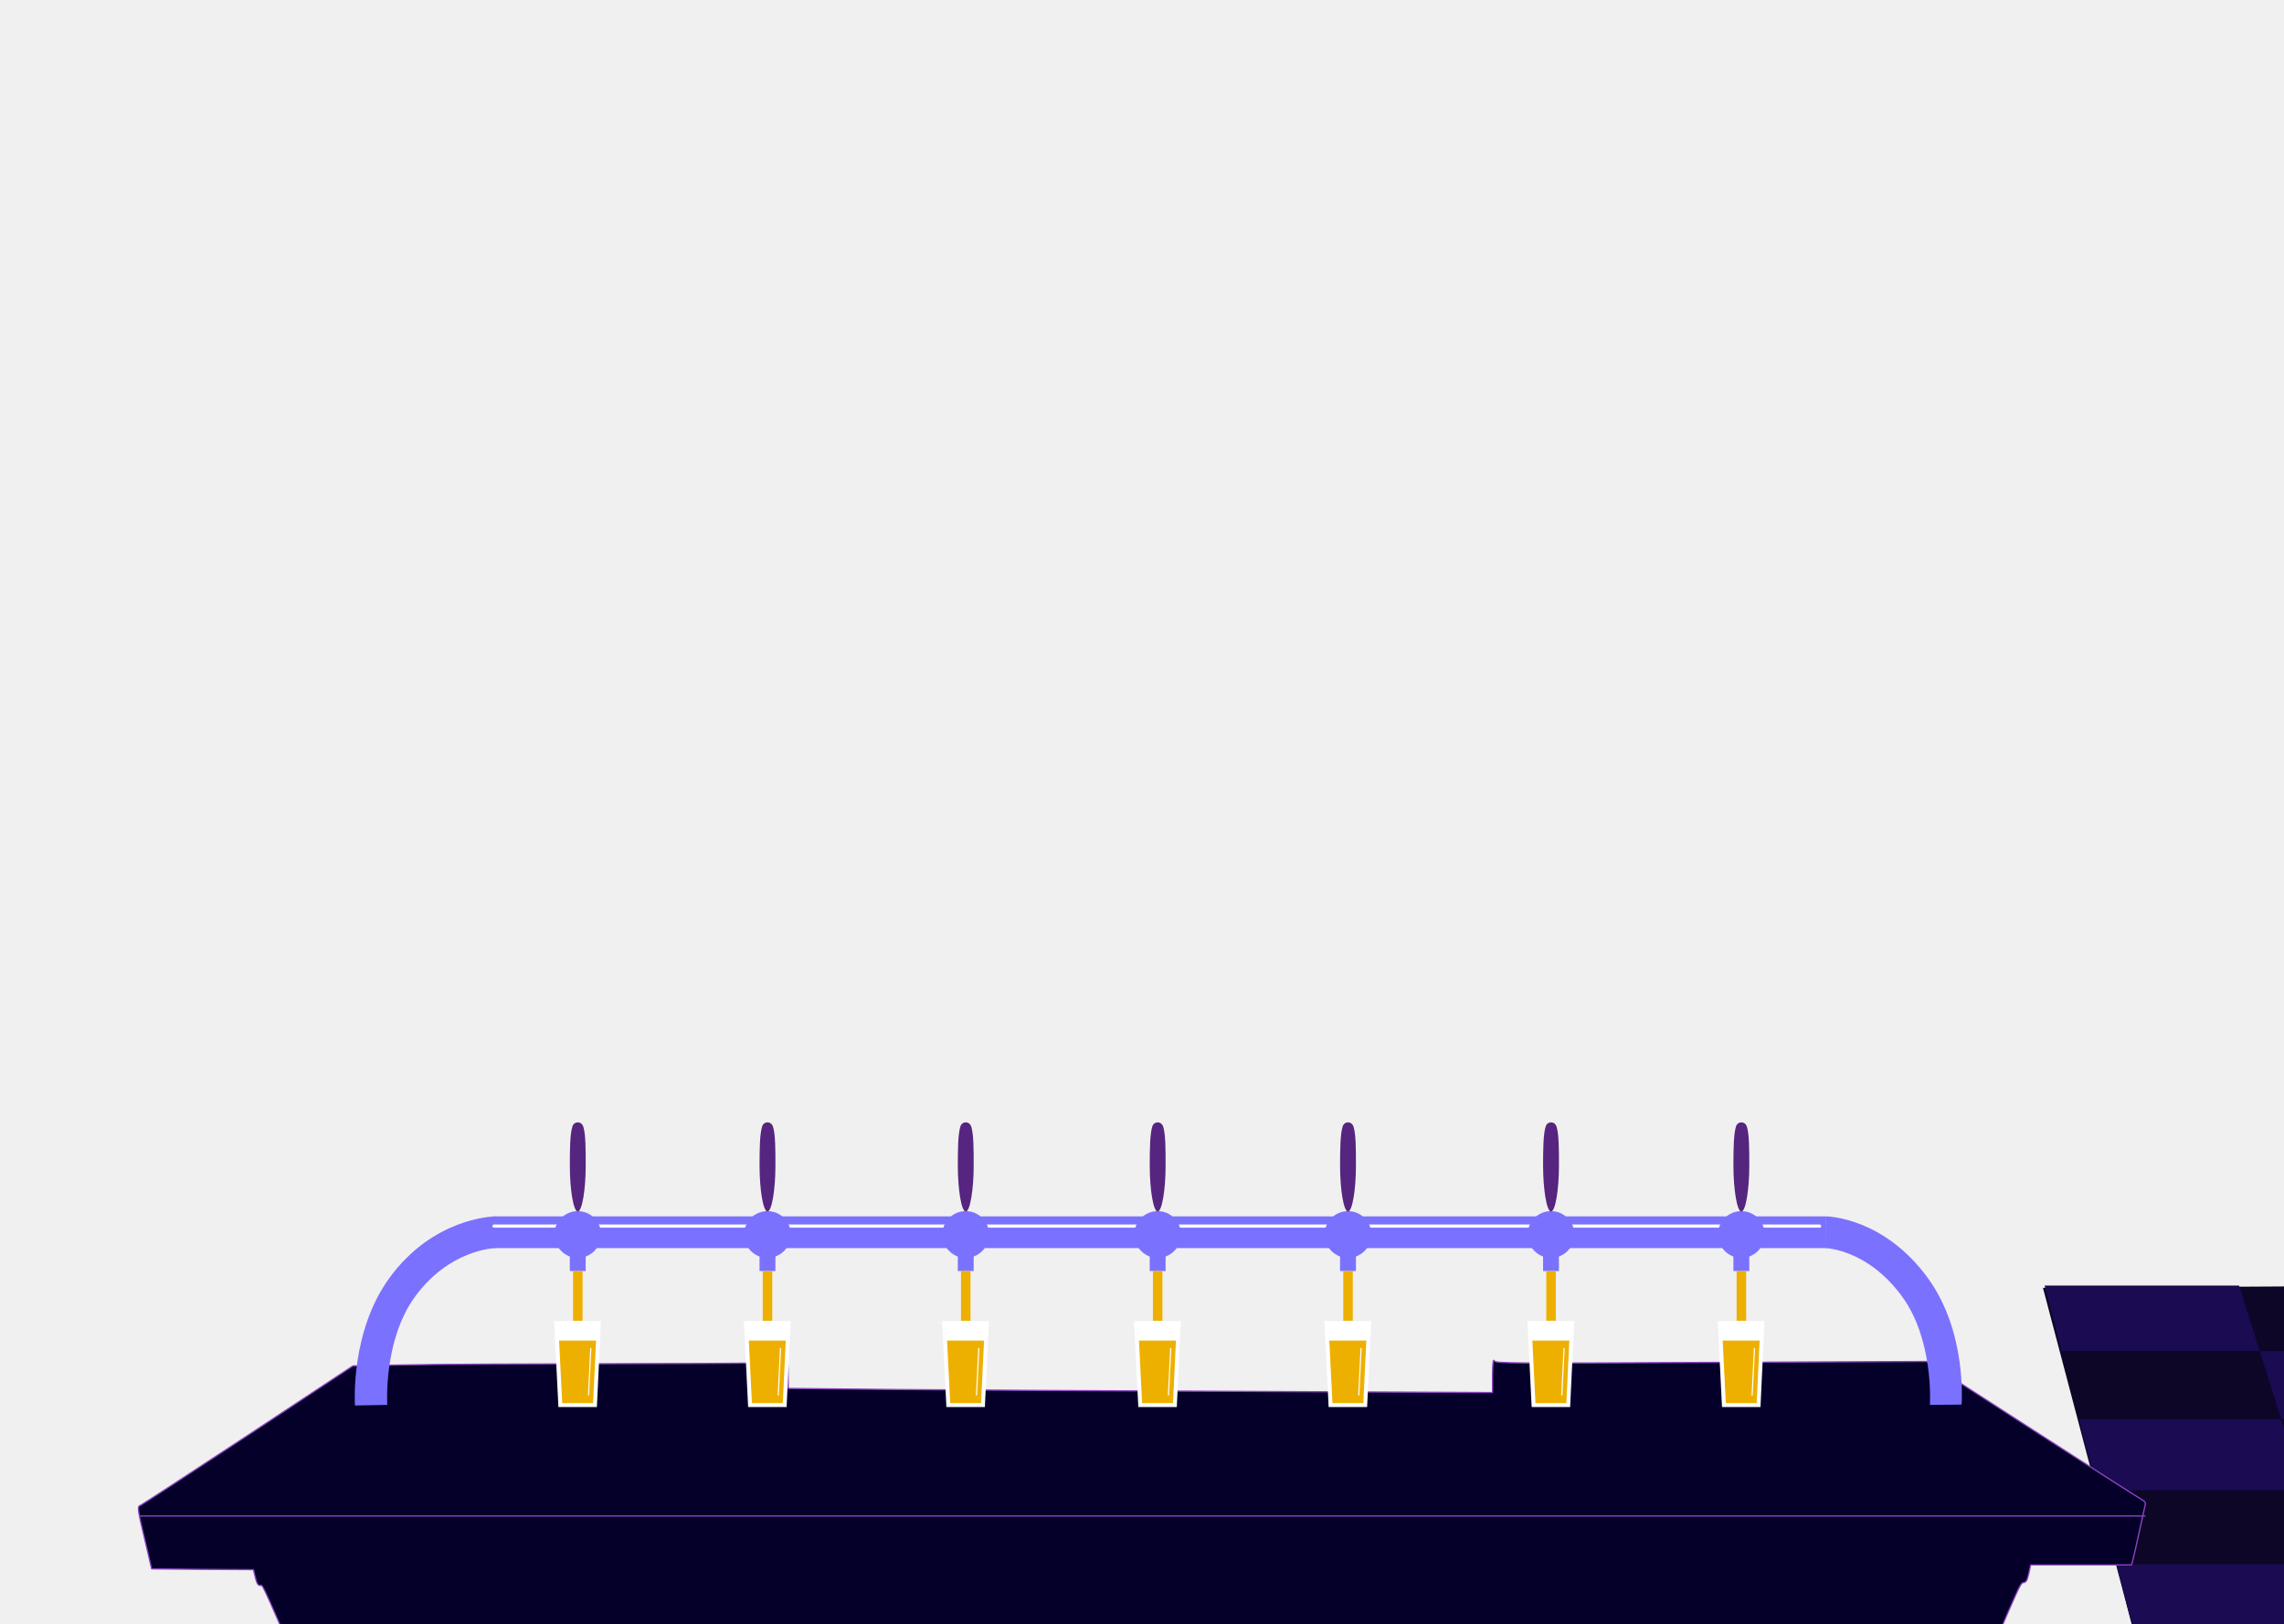
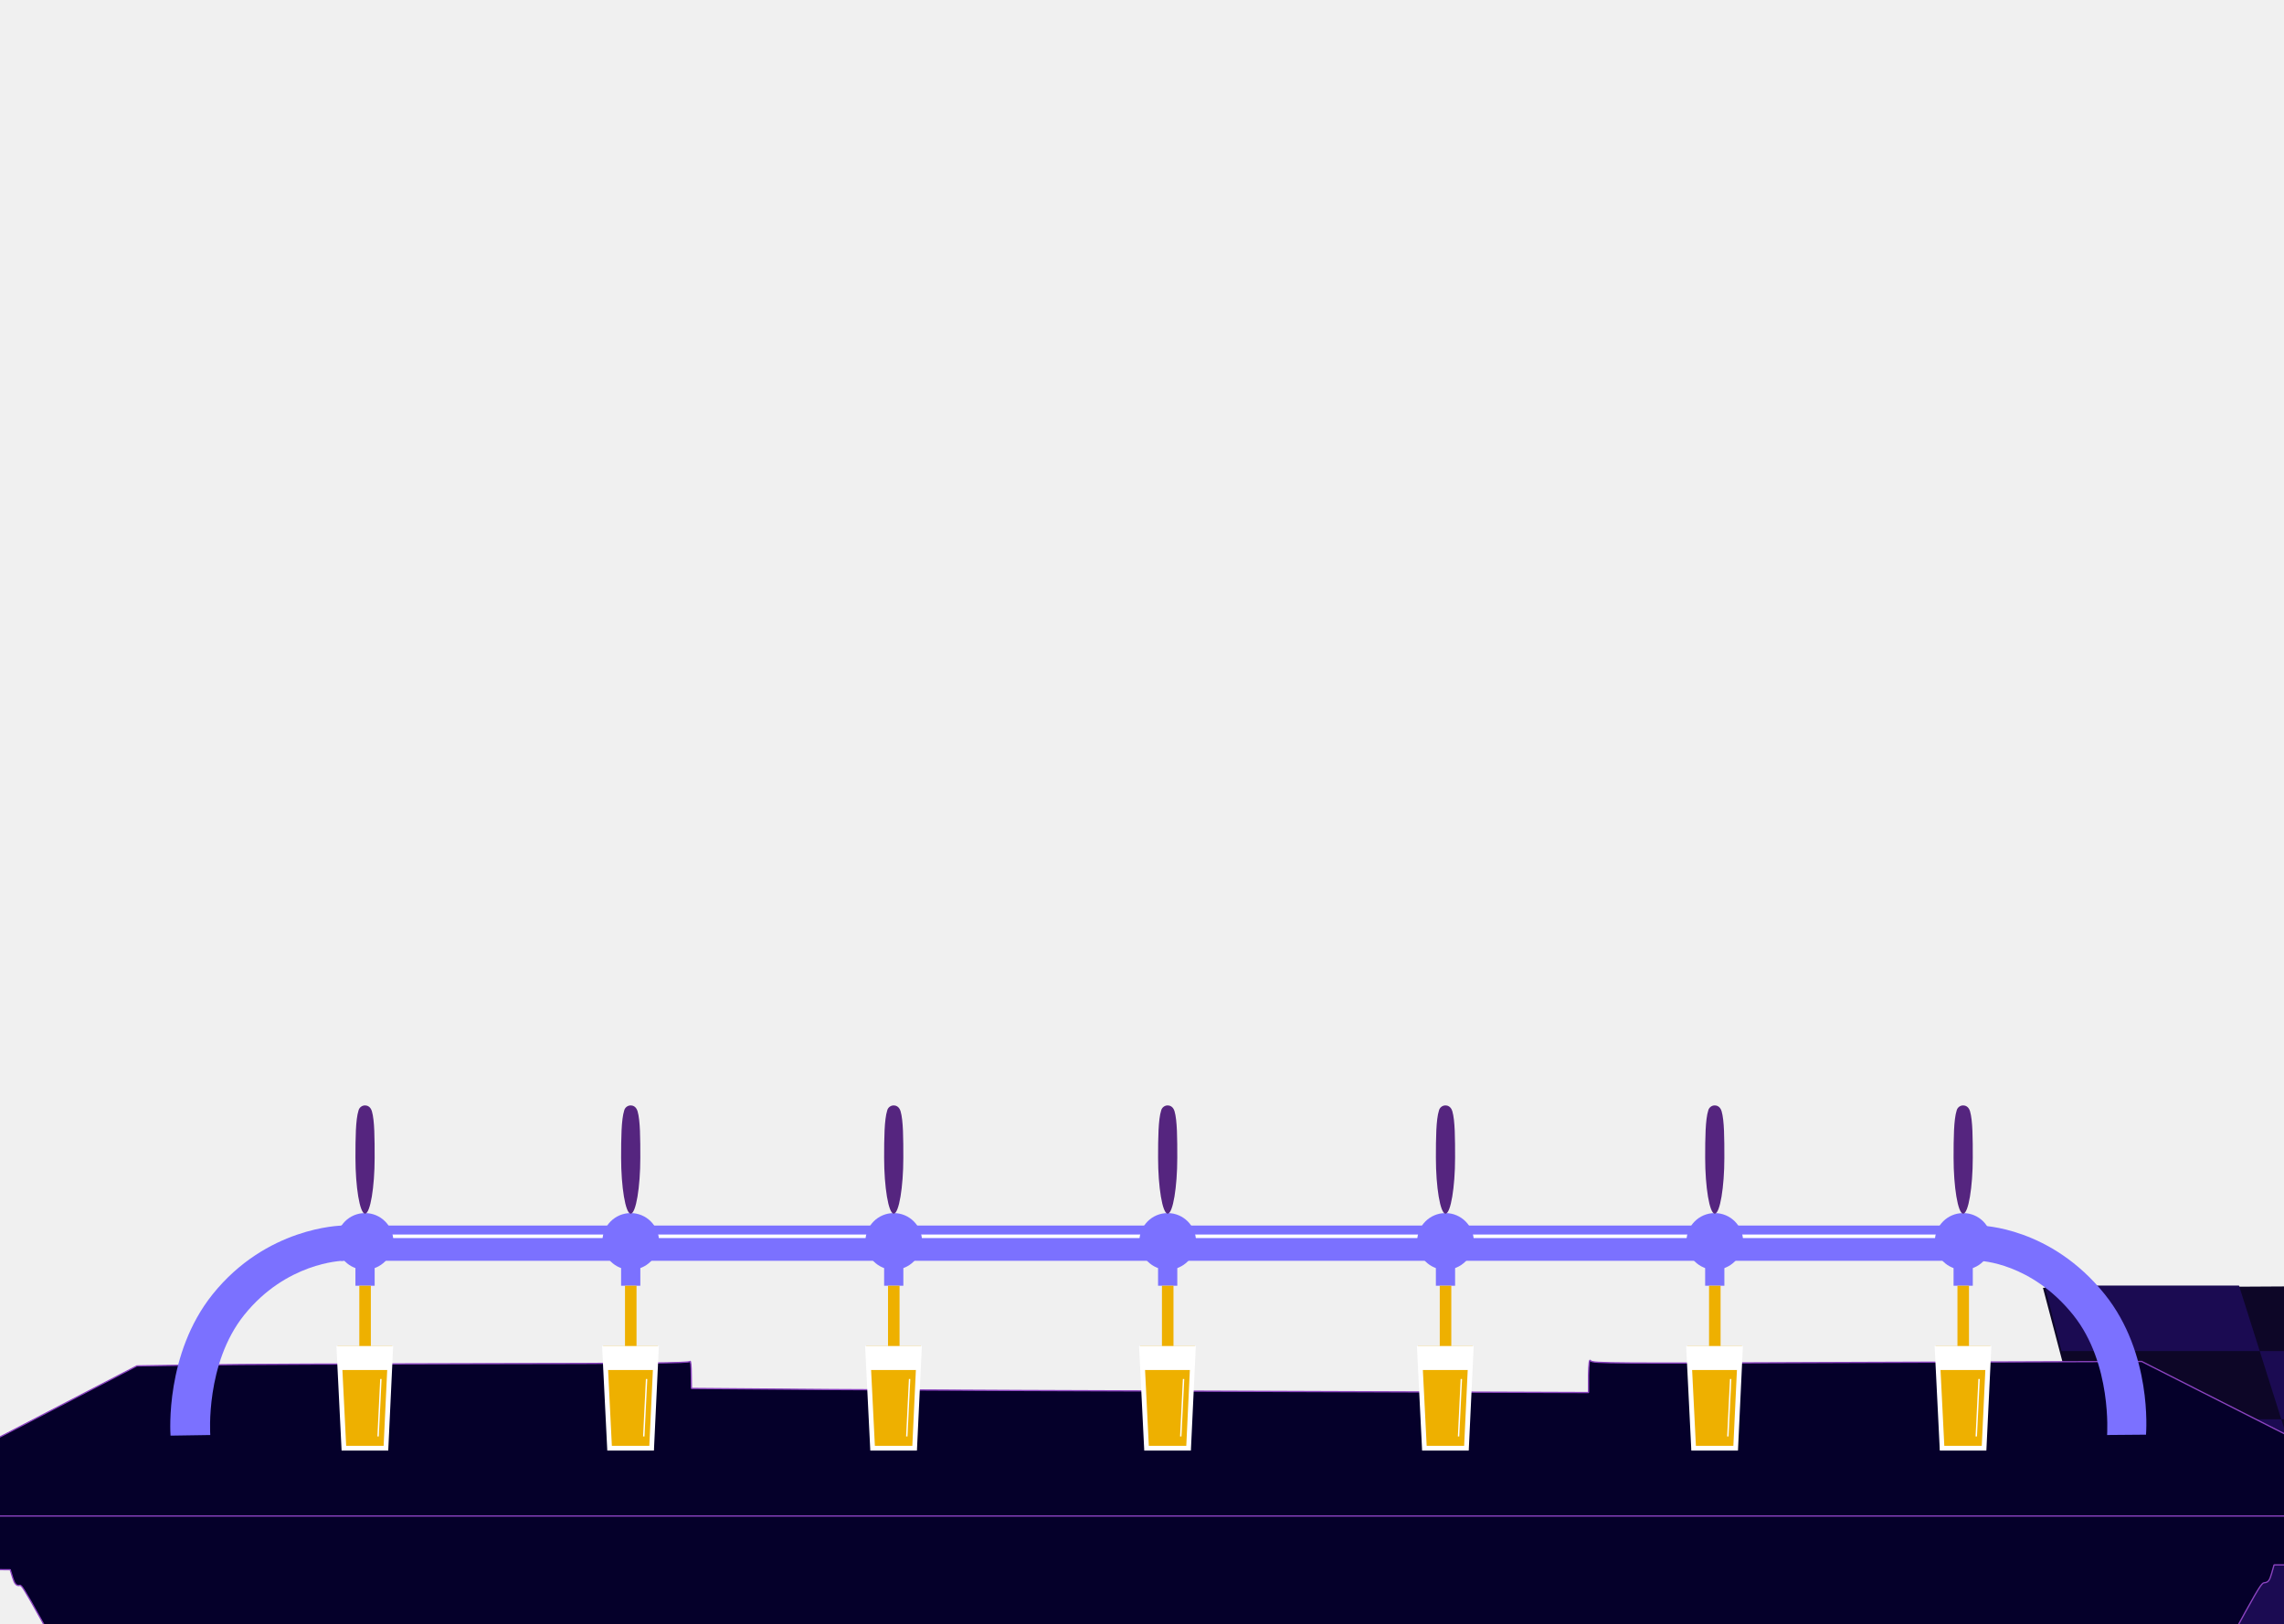
- <svg xmlns="http://www.w3.org/2000/svg" id="bar-foreground" viewBox="0 0 1440 1024">
-   <g id="bar-foreground-2" data-name="bar-foreground">
+ <svg xmlns="http://www.w3.org/2000/svg" id="Layer_2" data-name="Layer 2" viewBox="0 0 1440 1024">
+   <g id="bar-foreground">
    <g id="cut-floor">
      <polygon points="1609.43 1035.1 1346.86 1035.1 1288.02 812.12 1529.1 810.74 1609.43 1035.1" fill="#0d0627" />
      <polygon points="1482.62 1035.11 1346.86 1035.1 1334.32 986.42 1467.22 986.44 1482.62 1035.11" fill="#1b0b52" />
      <polygon points="1452.46 939.78 1322.32 939.77 1310.79 895 1438.3 895.01 1452.46 939.78" fill="#1b0b52" />
      <polygon points="1424.7 852.02 1299.71 852.01 1289.08 810.7 1411.63 810.72 1424.7 852.02" fill="#1b0b52" />
      <polygon points="1565.8 895.02 1438.3 895.01 1424.7 852.02 1549.66 852.04 1565.8 895.02" fill="#1b0b52" />
    </g>
    <g id="bartender-table">
-       <path d="M941,867.26v10.9l-152.7-.7c-84.1-.3-184-.9-222-1.2l-69.3-.7-.1-9.1c0-5-.3-8.5-.6-7.9-.4,1-22.5,1.3-105.6,1.4-57.9.1-119.4.4-136.7.8l-31.5.6-66,43.6c-36.3,23.9-66.8,43.8-67.7,44.2-2.4.9-2.3,1.6,2.6,22.2l4.2,18,32.1.3,32.1.2,1.2,5c.9,3.7,1.7,5,3,5,2.1,0-1.6-8.2,46.5,103.7,19.7,45.8,36.6,84.2,37.6,85.4l1.8,2.1,179.3-1.3c98.6-.7,310.5-1.2,470.8-1.2l291.4.1,2.1-2.2c1.1-1.2,8.2-17,15.8-35.1,65-154.9,64.1-153,66.4-153.3,1.8-.3,2.4-1.4,3.4-5.8l1.2-5.4h63.6l1-3.8c.5-2,2.4-10.2,4.1-18.2s3.4-15.2,3.6-16.2-.5-2.1-2.3-3c-1.5-.8-32.7-20.7-69.2-44.3l-66.3-42.8-135.9.6c-128.7.7-135.9.6-136.8-1C941.34,856.86,941.14,859.36,941,867.26Z" fill="#05002a" stroke="#8c44c1" stroke-miterlimit="1" stroke-width="0.8" />
-       <line x1="87.93" y1="956.04" x2="1352.64" y2="956.04" fill="none" stroke="#8c44c1" stroke-miterlimit="1" stroke-width="0.8" />
+       <path d="M1001.52,867.26v10.9L807,877.46c-107.13-.3-234.38-.9-282.78-1.2l-88.27-.7-.13-9.1c0-5-.38-8.5-.76-7.9-.51,1-28.66,1.3-134.51,1.4-73.75.1-152.09.4-174.13.8l-40.12.6L2.23,905C-44,928.86-82.86,948.76-84,949.16c-3.06.9-2.93,1.6,3.31,22.2l5.35,18,40.89.3,40.89.2,1.53,5c1.15,3.7,2.17,5,3.82,5,2.67,0-2-8.2,59.23,103.7,25.09,45.8,46.62,84.2,47.89,85.4l2.29,2.1,228.39-1.3c125.6-.7,395.52-1.2,599.71-1.2l371.19.1,2.67-2.2c1.4-1.2,10.45-17,20.13-35.1,82.8-154.9,81.65-153,84.58-153.3,2.29-.3,3.06-1.4,4.33-5.8l1.53-5.4h81l1.27-3.8c.64-2,3.06-10.2,5.22-18.2s4.33-15.2,4.59-16.2-.64-2.1-2.93-3c-1.91-.8-41.65-20.7-88.15-44.3l-84.45-42.8-173.11.6c-163.94.7-173.11.6-174.26-1C1002,856.86,1001.7,859.36,1001.52,867.26Z" fill="#05002a" stroke="#8c44c1" stroke-miterlimit="1" stroke-width="0.8" />
+       <line x1="-85.12" y1="956.04" x2="1525.87" y2="956.04" fill="none" stroke="#8c44c1" stroke-miterlimit="1" stroke-width="0.8" />
    </g>
  </g>
  <g id="pipe">
-     <path d="M223.8,886.32c-.14-1.93-2.74-46.64,21.55-80.18,27.63-38.15,65.26-39,66.85-39.06l.24,20c-1.13,0-29.38,1.09-50.9,30.79-19.94,27.54-17.39,67.69-17.36,68.09Z" fill="#7b71ff" />
-     <path d="M1236.71,885.77l-19.95.18,10,.73-10-.71c0-.4,2.58-40.56-17.36-68.09-21.47-29.65-47.4-30.76-48.49-30.79l.34-20c1.49,0,36.72.92,64.35,39.06C1239.89,839.68,1236.85,883.84,1236.71,885.77Z" fill="#7b71ff" />
-     <rect x="311.18" y="767.08" width="840.15" height="20" fill="#7b71ff" />
-     <path d="M1147.22,774.19H311.45a1,1,0,1,1,0-2h835.77a1,1,0,0,1,0,2Z" fill="#fff" />
+     <path d="M107.52,905.34c-.17-2.15-3.37-51.82,26.49-89.08,34-42.38,80.24-43.38,82.2-43.4l.3,22.22c-1.39,0-36.13,1.21-62.58,34.21-24.52,30.6-21.38,75.21-21.35,75.66Z" fill="#7b71ff" />
+     <path d="M1353,904.73l-24.53.2,12.26.81-12.26-.79c0-.45,3.18-45.06-21.34-75.66-26.4-32.94-58.28-34.18-59.63-34.21l.42-22.22c1.83,0,45.15,1,79.12,43.4C1356.88,853.52,1353.15,902.58,1353,904.73Z" fill="#7b71ff" />
+     <rect x="214.96" y="772.86" width="1033.04" height="22.22" fill="#7b71ff" />
+     <path d="M1242.94,780.75H215.29a1.12,1.12,0,1,1,0-2.22H1242.94a1.12,1.12,0,1,1,0,2.22Z" fill="#fff" />
  </g>
  <g id="taps">
    <g id="tap_0" data-name="tap 0">
-       <circle cx="364.26" cy="778.5" r="14.74" fill="#7b71ff" />
-       <rect x="359.26" y="786.13" width="10" height="15.42" fill="#7b71ff" />
-       <path d="M359.27,735c0,15.05,2.24,29,5,29s5-14,5-29c0-9.77,0-19.4-1.43-24.21-.77-2.6-2.59-3-3.56-3a3.49,3.49,0,0,0-3.39,2.64C359.36,715.09,359.27,724.86,359.27,735Z" fill="#55257f" />
+       <circle cx="230.15" cy="782.86" r="17.87" fill="#7b71ff" />
+       <rect x="224.09" y="792.11" width="12.12" height="18.7" fill="#7b71ff" />
+       <path d="M224.1,730.14c0,18.25,2.71,35.22,6.05,35.22s6.05-17,6.05-35.22c0-11.84,0-23.52-1.73-29.35-.93-3.16-3.14-3.69-4.32-3.69a4.23,4.23,0,0,0-4.11,3.2C224.21,706,224.1,717.82,224.1,730.14Z" fill="#55257f" />
      <g id="beer_front">
-         <rect x="361.28" y="801.56" width="6" height="84.89" fill="#eeb000" />
-         <rect id="foam_bottom" x="352.36" y="878.39" width="23.63" height="8.61" fill="#fff" />
+         <rect x="226.54" y="810.81" width="7.27" height="102.93" fill="#eeb000" />
+         <rect id="foam_bottom" x="215.72" y="903.96" width="28.65" height="10.44" fill="#fff" />
        <g id="beer_full_with_foam" data-name="beer full with foam">
-           <polygon id="beer_full" data-name="beer full" points="375.81 886.45 352.66 886.45 349.93 832.95 378.4 832.95 375.81 886.45" fill="#eeb000" />
-           <rect id="foam_top" data-name="foam top" x="350.25" y="833.77" width="27.57" height="11.61" fill="#fff" />
+           <polygon id="beer_full" data-name="beer full" points="244.16 913.74 216.09 913.74 212.78 848.88 247.3 848.88 244.16 913.74" fill="#eeb000" />
+           <rect id="foam_top" data-name="foam top" x="213.17" y="849.87" width="33.43" height="14.08" fill="#fff" />
        </g>
-         <rect id="refl" x="356.8" y="864.62" width="29.92" height="0.72" transform="translate(-510.34 1194.07) rotate(-87.2)" fill="#fff" />
-         <path d="M376.32,887.3H352.07l-2.7-54.38h29.52Zm-21.87-2.5h19.49l2.33-49.38H352Z" fill="#fff" />
+         <rect id="refl" x="221.11" y="887.27" width="36.28" height="0.88" transform="translate(-659.08 1083.33) rotate(-87.2)" fill="#fff" />
+         <path d="M244.77,914.77h-29.4l-3.27-65.94h35.78Zm-26.52-3h23.62l2.82-59.87H215.28Z" fill="#fff" />
      </g>
    </g>
    <g id="tap_1" data-name="tap 1">
-       <circle cx="483.87" cy="778.5" r="14.74" fill="#7b71ff" />
-       <rect x="478.87" y="786.13" width="10" height="15.42" fill="#7b71ff" />
-       <path d="M478.88,735c0,15.05,2.24,29,5,29s5-14,5-29c0-9.77,0-19.4-1.43-24.21-.77-2.6-2.59-3-3.56-3a3.49,3.49,0,0,0-3.39,2.64C479,715.09,478.88,724.86,478.88,735Z" fill="#55257f" />
+       <circle cx="397.65" cy="782.86" r="17.87" fill="#7b71ff" />
+       <rect x="391.59" y="792.11" width="12.12" height="18.7" fill="#7b71ff" />
+       <path d="M391.6,730.14c0,18.25,2.71,35.22,6.05,35.22s6.05-17,6.05-35.22c0-11.84,0-23.52-1.73-29.35-.93-3.16-3.14-3.69-4.32-3.69a4.23,4.23,0,0,0-4.11,3.2C391.72,706,391.6,717.82,391.6,730.14Z" fill="#55257f" />
      <g id="beer_front-2" data-name="beer_front">
-         <rect x="480.89" y="801.56" width="6" height="84.89" fill="#eeb000" />
-         <rect id="foam_bottom-2" data-name="foam_bottom" x="471.97" y="878.39" width="23.63" height="8.61" fill="#fff" />
+         <rect x="394.04" y="810.81" width="7.27" height="102.93" fill="#eeb000" />
+         <rect id="foam_bottom-2" data-name="foam_bottom" x="383.23" y="903.96" width="28.65" height="10.44" fill="#fff" />
        <g id="beer_full_with_foam-2" data-name="beer full with foam">
-           <polygon id="beer_full-2" data-name="beer full" points="495.42 886.45 472.27 886.45 469.54 832.95 498.01 832.95 495.42 886.45" fill="#eeb000" />
-           <rect id="foam_top-2" data-name="foam top" x="469.86" y="833.77" width="27.57" height="11.61" fill="#fff" />
+           <polygon id="beer_full-2" data-name="beer full" points="411.66 913.74 383.59 913.74 380.28 848.88 414.8 848.88 411.66 913.74" fill="#eeb000" />
+           <rect id="foam_top-2" data-name="foam top" x="380.67" y="849.87" width="33.43" height="14.08" fill="#fff" />
        </g>
-         <rect id="refl-2" data-name="refl" x="476.41" y="864.62" width="29.92" height="0.72" transform="translate(-396.57 1313.54) rotate(-87.2)" fill="#fff" />
-         <path d="M495.93,887.3H471.68L469,832.92H498.5Zm-21.87-2.5h19.49l2.33-49.38H471.61Z" fill="#fff" />
+         <rect id="refl-2" data-name="refl" x="388.61" y="887.27" width="36.28" height="0.88" transform="translate(-499.75 1250.64) rotate(-87.2)" fill="#fff" />
+         <path d="M412.28,914.77h-29.4l-3.27-65.94h35.78Zm-26.52-3h23.62l2.82-59.87H382.79Z" fill="#fff" />
      </g>
    </g>
    <g id="tap_2" data-name="tap 2">
-       <circle cx="608.87" cy="778.5" r="14.74" fill="#7b71ff" />
-       <rect x="603.87" y="786.13" width="10" height="15.42" fill="#7b71ff" />
-       <path d="M603.88,735c0,15.05,2.24,29,5,29s5-14,5-29c0-9.77,0-19.4-1.43-24.21-.77-2.6-2.59-3-3.56-3a3.49,3.49,0,0,0-3.39,2.64C604,715.09,603.88,724.86,603.88,735Z" fill="#55257f" />
+       <circle cx="563.48" cy="782.86" r="17.87" fill="#7b71ff" />
+       <rect x="557.42" y="792.11" width="12.12" height="18.7" fill="#7b71ff" />
+       <path d="M557.42,730.14c0,18.25,2.71,35.22,6.05,35.22s6.05-17,6.05-35.22c0-11.84,0-23.52-1.73-29.35-.93-3.16-3.14-3.69-4.32-3.69a4.23,4.23,0,0,0-4.11,3.2C557.54,706,557.42,717.82,557.42,730.14Z" fill="#55257f" />
      <g id="beer_front-3" data-name="beer_front">
-         <rect x="605.89" y="801.56" width="6" height="84.89" fill="#eeb000" />
-         <rect id="foam_bottom-3" data-name="foam_bottom" x="596.97" y="878.39" width="23.63" height="8.61" fill="#fff" />
+         <rect x="559.87" y="810.81" width="7.27" height="102.93" fill="#eeb000" />
+         <rect id="foam_bottom-3" data-name="foam_bottom" x="549.05" y="903.96" width="28.65" height="10.44" fill="#fff" />
        <g id="beer_full_with_foam-3" data-name="beer full with foam">
-           <polygon id="beer_full-3" data-name="beer full" points="620.42 886.45 597.27 886.45 594.54 832.95 623.01 832.95 620.42 886.45" fill="#eeb000" />
-           <rect id="foam_top-3" data-name="foam top" x="594.86" y="833.77" width="27.57" height="11.61" fill="#fff" />
+           <polygon id="beer_full-3" data-name="beer full" points="577.49 913.74 549.41 913.74 546.1 848.88 580.63 848.88 577.49 913.74" fill="#eeb000" />
+           <rect id="foam_top-3" data-name="foam top" x="546.49" y="849.87" width="33.43" height="14.08" fill="#fff" />
        </g>
-         <rect id="refl-3" data-name="refl" x="601.41" y="864.62" width="29.92" height="0.72" transform="translate(-277.67 1438.39) rotate(-87.2)" fill="#fff" />
-         <path d="M620.93,887.3H596.68L594,832.92H623.5Zm-21.87-2.5h19.49l2.33-49.38H596.61Z" fill="#fff" />
+         <rect id="refl-3" data-name="refl" x="554.44" y="887.27" width="36.28" height="0.88" transform="translate(-342.03 1416.26) rotate(-87.2)" fill="#fff" />
+         <path d="M578.1,914.77H548.7l-3.27-65.94h35.78Zm-26.52-3h23.62L578,851.86H548.61Z" fill="#fff" />
      </g>
    </g>
    <g id="tap_3" data-name="tap 3">
-       <circle cx="729.87" cy="778.5" r="14.74" fill="#7b71ff" />
-       <rect x="724.87" y="786.13" width="10" height="15.42" fill="#7b71ff" />
-       <path d="M724.88,735c0,15.05,2.24,29,5,29s5-14,5-29c0-9.77,0-19.4-1.43-24.21-.77-2.6-2.59-3-3.56-3a3.49,3.49,0,0,0-3.39,2.64C725,715.09,724.88,724.86,724.88,735Z" fill="#55257f" />
+       <circle cx="736.19" cy="782.86" r="17.87" fill="#7b71ff" />
+       <rect x="730.13" y="792.11" width="12.12" height="18.7" fill="#7b71ff" />
+       <path d="M730.14,730.14c0,18.25,2.71,35.22,6.05,35.22s6.05-17,6.05-35.22c0-11.84,0-23.52-1.73-29.35-.93-3.16-3.14-3.69-4.32-3.69a4.23,4.23,0,0,0-4.11,3.2C730.26,706,730.14,717.82,730.14,730.14Z" fill="#55257f" />
      <g id="beer_front-4" data-name="beer_front">
-         <rect x="726.89" y="801.56" width="6" height="84.89" fill="#eeb000" />
-         <rect id="foam_bottom-4" data-name="foam_bottom" x="717.97" y="878.39" width="23.63" height="8.61" fill="#fff" />
+         <rect x="732.58" y="810.81" width="7.27" height="102.93" fill="#eeb000" />
+         <rect id="foam_bottom-4" data-name="foam_bottom" x="721.77" y="903.96" width="28.65" height="10.44" fill="#fff" />
        <g id="beer_full_with_foam-4" data-name="beer full with foam">
-           <polygon id="beer_full-4" data-name="beer full" points="741.42 886.45 718.27 886.45 715.54 832.95 744.01 832.95 741.42 886.45" fill="#eeb000" />
-           <rect id="foam_top-4" data-name="foam top" x="715.86" y="833.77" width="27.57" height="11.61" fill="#fff" />
+           <polygon id="beer_full-4" data-name="beer full" points="750.2 913.74 722.13 913.74 718.82 848.88 753.35 848.88 750.2 913.74" fill="#eeb000" />
+           <rect id="foam_top-4" data-name="foam top" x="719.21" y="849.87" width="33.43" height="14.08" fill="#fff" />
        </g>
-         <rect id="refl-4" data-name="refl" x="722.41" y="864.62" width="29.92" height="0.72" transform="translate(-162.57 1559.25) rotate(-87.2)" fill="#fff" />
-         <path d="M741.93,887.3H717.68L715,832.92H744.5Zm-21.87-2.5h19.49l2.33-49.38H717.61Z" fill="#fff" />
+         <rect id="refl-4" data-name="refl" x="727.15" y="887.27" width="36.28" height="0.88" transform="translate(-177.74 1588.77) rotate(-87.2)" fill="#fff" />
+         <path d="M750.82,914.77h-29.4l-3.27-65.94h35.78Zm-26.52-3h23.62l2.82-59.87H721.33Z" fill="#fff" />
      </g>
    </g>
    <g id="tap_4" data-name="tap 4">
-       <circle cx="849.87" cy="778.5" r="14.74" fill="#7b71ff" />
-       <rect x="844.87" y="786.13" width="10" height="15.42" fill="#7b71ff" />
-       <path d="M844.88,735c0,15.05,2.24,29,5,29s5-14,5-29c0-9.77,0-19.4-1.43-24.21-.77-2.6-2.59-3-3.56-3a3.49,3.49,0,0,0-3.39,2.64C845,715.09,844.88,724.86,844.88,735Z" fill="#55257f" />
+       <circle cx="911.34" cy="782.86" r="17.87" fill="#7b71ff" />
+       <rect x="905.28" y="792.11" width="12.12" height="18.7" fill="#7b71ff" />
+       <path d="M905.29,730.14c0,18.25,2.71,35.22,6.05,35.22s6.05-17,6.05-35.22c0-11.84,0-23.52-1.73-29.35-.93-3.16-3.14-3.69-4.32-3.69a4.23,4.23,0,0,0-4.11,3.2C905.4,706,905.29,717.82,905.29,730.14Z" fill="#55257f" />
      <g id="beer_front-5" data-name="beer_front">
-         <rect x="846.89" y="801.56" width="6" height="84.89" fill="#eeb000" />
-         <rect id="foam_bottom-5" data-name="foam_bottom" x="837.97" y="878.39" width="23.63" height="8.61" fill="#fff" />
+         <rect x="907.73" y="810.81" width="7.27" height="102.93" fill="#eeb000" />
+         <rect id="foam_bottom-5" data-name="foam_bottom" x="896.91" y="903.96" width="28.65" height="10.44" fill="#fff" />
        <g id="beer_full_with_foam-5" data-name="beer full with foam">
-           <polygon id="beer_full-5" data-name="beer full" points="861.42 886.45 838.27 886.45 835.54 832.95 864.01 832.95 861.42 886.45" fill="#eeb000" />
-           <rect id="foam_top-5" data-name="foam top" x="835.86" y="833.77" width="27.57" height="11.61" fill="#fff" />
+           <polygon id="beer_full-5" data-name="beer full" points="925.35 913.74 897.27 913.74 893.96 848.88 928.49 848.88 925.35 913.74" fill="#eeb000" />
+           <rect id="foam_top-5" data-name="foam top" x="894.35" y="849.87" width="33.43" height="14.08" fill="#fff" />
        </g>
-         <rect id="refl-5" data-name="refl" x="842.41" y="864.62" width="29.92" height="0.72" transform="translate(-48.43 1679.11) rotate(-87.2)" fill="#fff" />
-         <path d="M861.93,887.3H837.68L835,832.92H864.5Zm-21.87-2.5h19.49l2.33-49.38H837.61Z" fill="#fff" />
+         <rect id="refl-5" data-name="refl" x="902.3" y="887.27" width="36.28" height="0.88" transform="translate(-11.15 1763.71) rotate(-87.2)" fill="#fff" />
+         <path d="M926,914.77h-29.4l-3.27-65.94h35.78Zm-26.52-3h23.62l2.82-59.87H896.47Z" fill="#fff" />
      </g>
    </g>
    <g id="tap_5" data-name="tap 5">
-       <circle cx="977.87" cy="778.5" r="14.74" fill="#7b71ff" />
-       <rect x="972.87" y="786.13" width="10" height="15.42" fill="#7b71ff" />
-       <path d="M972.88,735c0,15.05,2.24,29,5,29s5-14,5-29c0-9.77,0-19.4-1.43-24.21-.77-2.6-2.59-3-3.56-3a3.49,3.49,0,0,0-3.39,2.64C973,715.09,972.88,724.86,972.88,735Z" fill="#55257f" />
+       <circle cx="1081.12" cy="782.86" r="17.87" fill="#7b71ff" />
+       <rect x="1075.05" y="792.11" width="12.12" height="18.7" fill="#7b71ff" />
+       <path d="M1075.06,730.14c0,18.25,2.71,35.22,6.05,35.22s6.05-17,6.05-35.22c0-11.84,0-23.52-1.73-29.35-.93-3.16-3.14-3.69-4.32-3.69a4.23,4.23,0,0,0-4.11,3.2C1075.18,706,1075.06,717.82,1075.06,730.14Z" fill="#55257f" />
      <g id="beer_front-6" data-name="beer_front">
-         <rect x="974.89" y="801.56" width="6" height="84.89" fill="#eeb000" />
-         <rect id="foam_bottom-6" data-name="foam_bottom" x="965.97" y="878.39" width="23.63" height="8.61" fill="#fff" />
+         <rect x="1077.51" y="810.81" width="7.27" height="102.93" fill="#eeb000" />
+         <rect id="foam_bottom-6" data-name="foam_bottom" x="1066.69" y="903.96" width="28.65" height="10.44" fill="#fff" />
        <g id="beer_full_with_foam-6" data-name="beer full with foam">
-           <polygon id="beer_full-6" data-name="beer full" points="989.42 886.45 966.27 886.45 963.54 832.95 992.01 832.95 989.42 886.45" fill="#eeb000" />
-           <rect id="foam_top-6" data-name="foam top" x="963.86" y="833.77" width="27.57" height="11.61" fill="#fff" />
+           <polygon id="beer_full-6" data-name="beer full" points="1095.13 913.74 1067.05 913.74 1063.74 848.88 1098.27 848.88 1095.13 913.74" fill="#eeb000" />
+           <rect id="foam_top-6" data-name="foam top" x="1064.13" y="849.87" width="33.43" height="14.08" fill="#fff" />
        </g>
-         <rect id="refl-6" data-name="refl" x="970.41" y="864.62" width="29.92" height="0.72" transform="translate(73.32 1806.95) rotate(-87.2)" fill="#fff" />
-         <path d="M989.93,887.3H965.68L963,832.92H992.5Zm-21.87-2.5h19.49l2.33-49.38H965.61Z" fill="#fff" />
+         <rect id="refl-6" data-name="refl" x="1072.08" y="887.27" width="36.28" height="0.88" transform="translate(150.34 1933.29) rotate(-87.2)" fill="#fff" />
+         <path d="M1095.74,914.77h-29.4l-3.27-65.94h35.78Zm-26.52-3h23.62l2.82-59.87h-29.42Z" fill="#fff" />
      </g>
    </g>
    <g id="tap_6" data-name="tap 6">
-       <circle cx="1097.87" cy="778.5" r="14.74" fill="#7b71ff" />
-       <rect x="1092.87" y="786.13" width="10" height="15.42" fill="#7b71ff" />
-       <path d="M1092.88,735c0,15.05,2.24,29,5,29s5-14,5-29c0-9.77,0-19.4-1.43-24.21-.77-2.6-2.59-3-3.56-3a3.49,3.49,0,0,0-3.39,2.64C1093,715.09,1092.88,724.86,1092.88,735Z" fill="#55257f" />
+       <circle cx="1237.73" cy="782.86" r="17.87" fill="#7b71ff" />
+       <rect x="1231.67" y="792.11" width="12.12" height="18.7" fill="#7b71ff" />
+       <path d="M1231.68,730.14c0,18.25,2.71,35.22,6.05,35.22s6.05-17,6.05-35.22c0-11.84,0-23.52-1.73-29.35-.93-3.16-3.14-3.69-4.32-3.69a4.23,4.23,0,0,0-4.11,3.2C1231.79,706,1231.68,717.82,1231.68,730.14Z" fill="#55257f" />
      <g id="beer_front-7" data-name="beer_front">
-         <rect x="1094.89" y="801.56" width="6" height="84.89" fill="#eeb000" />
-         <rect id="foam_bottom-7" data-name="foam_bottom" x="1085.97" y="878.39" width="23.63" height="8.61" fill="#fff" />
+         <rect x="1234.12" y="810.81" width="7.27" height="102.93" fill="#eeb000" />
+         <rect id="foam_bottom-7" data-name="foam_bottom" x="1223.3" y="903.96" width="28.65" height="10.44" fill="#fff" />
        <g id="beer_full_with_foam-7" data-name="beer full with foam">
-           <polygon id="beer_full-7" data-name="beer full" points="1109.42 886.45 1086.27 886.45 1083.54 832.95 1112.02 832.95 1109.42 886.45" fill="#eeb000" />
-           <rect id="foam_top-7" data-name="foam top" x="1083.86" y="833.77" width="27.57" height="11.61" fill="#fff" />
+           <polygon id="beer_full-7" data-name="beer full" points="1251.74 913.74 1223.66 913.74 1220.36 848.88 1254.88 848.88 1251.74 913.74" fill="#eeb000" />
+           <rect id="foam_top-7" data-name="foam top" x="1220.75" y="849.87" width="33.43" height="14.08" fill="#fff" />
        </g>
-         <rect id="refl-7" data-name="refl" x="1090.41" y="864.62" width="29.92" height="0.72" transform="translate(187.46 1926.81) rotate(-87.2)" fill="#fff" />
-         <path d="M1109.93,887.3h-24.25l-2.7-54.38h29.52Zm-21.87-2.5h19.49l2.33-49.38h-24.27Z" fill="#fff" />
+         <rect id="refl-7" data-name="refl" x="1228.69" y="887.27" width="36.28" height="0.88" transform="translate(299.31 2089.71) rotate(-87.2)" fill="#fff" />
+         <path d="M1252.35,914.77H1223l-3.27-65.94h35.78Zm-26.52-3h23.62l2.82-59.87h-29.42Z" fill="#fff" />
      </g>
    </g>
  </g>
</svg>
